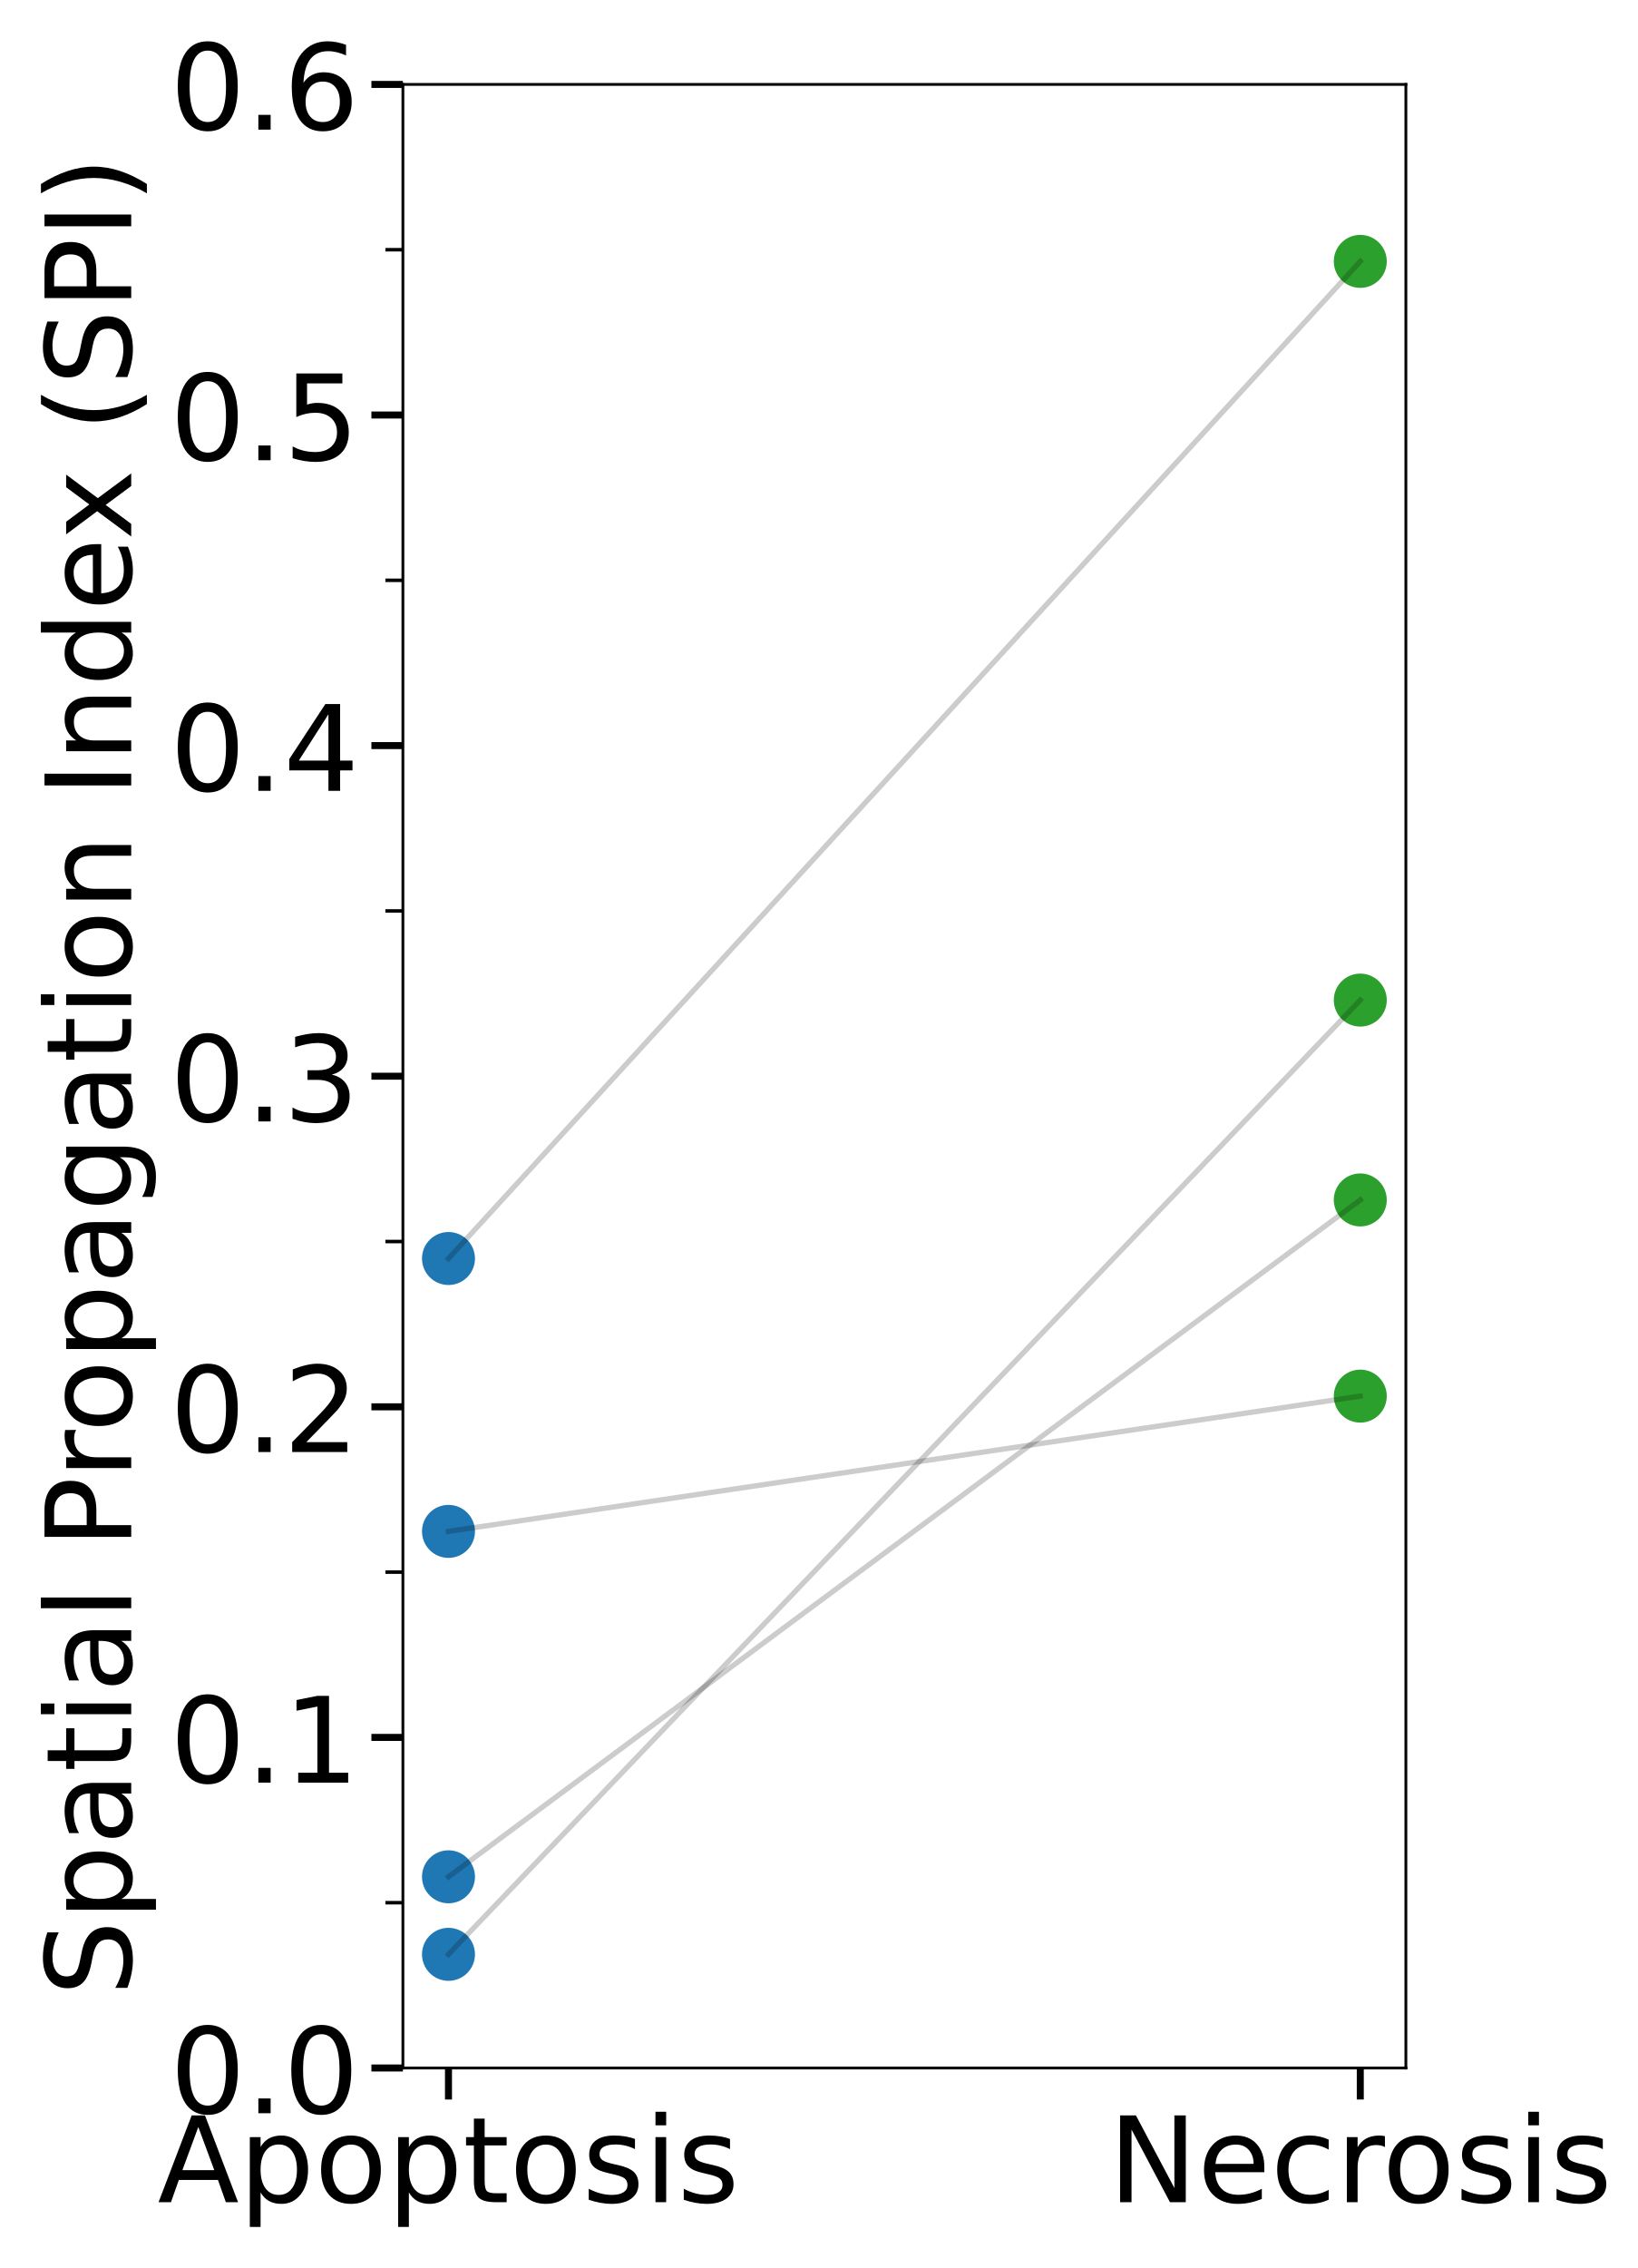
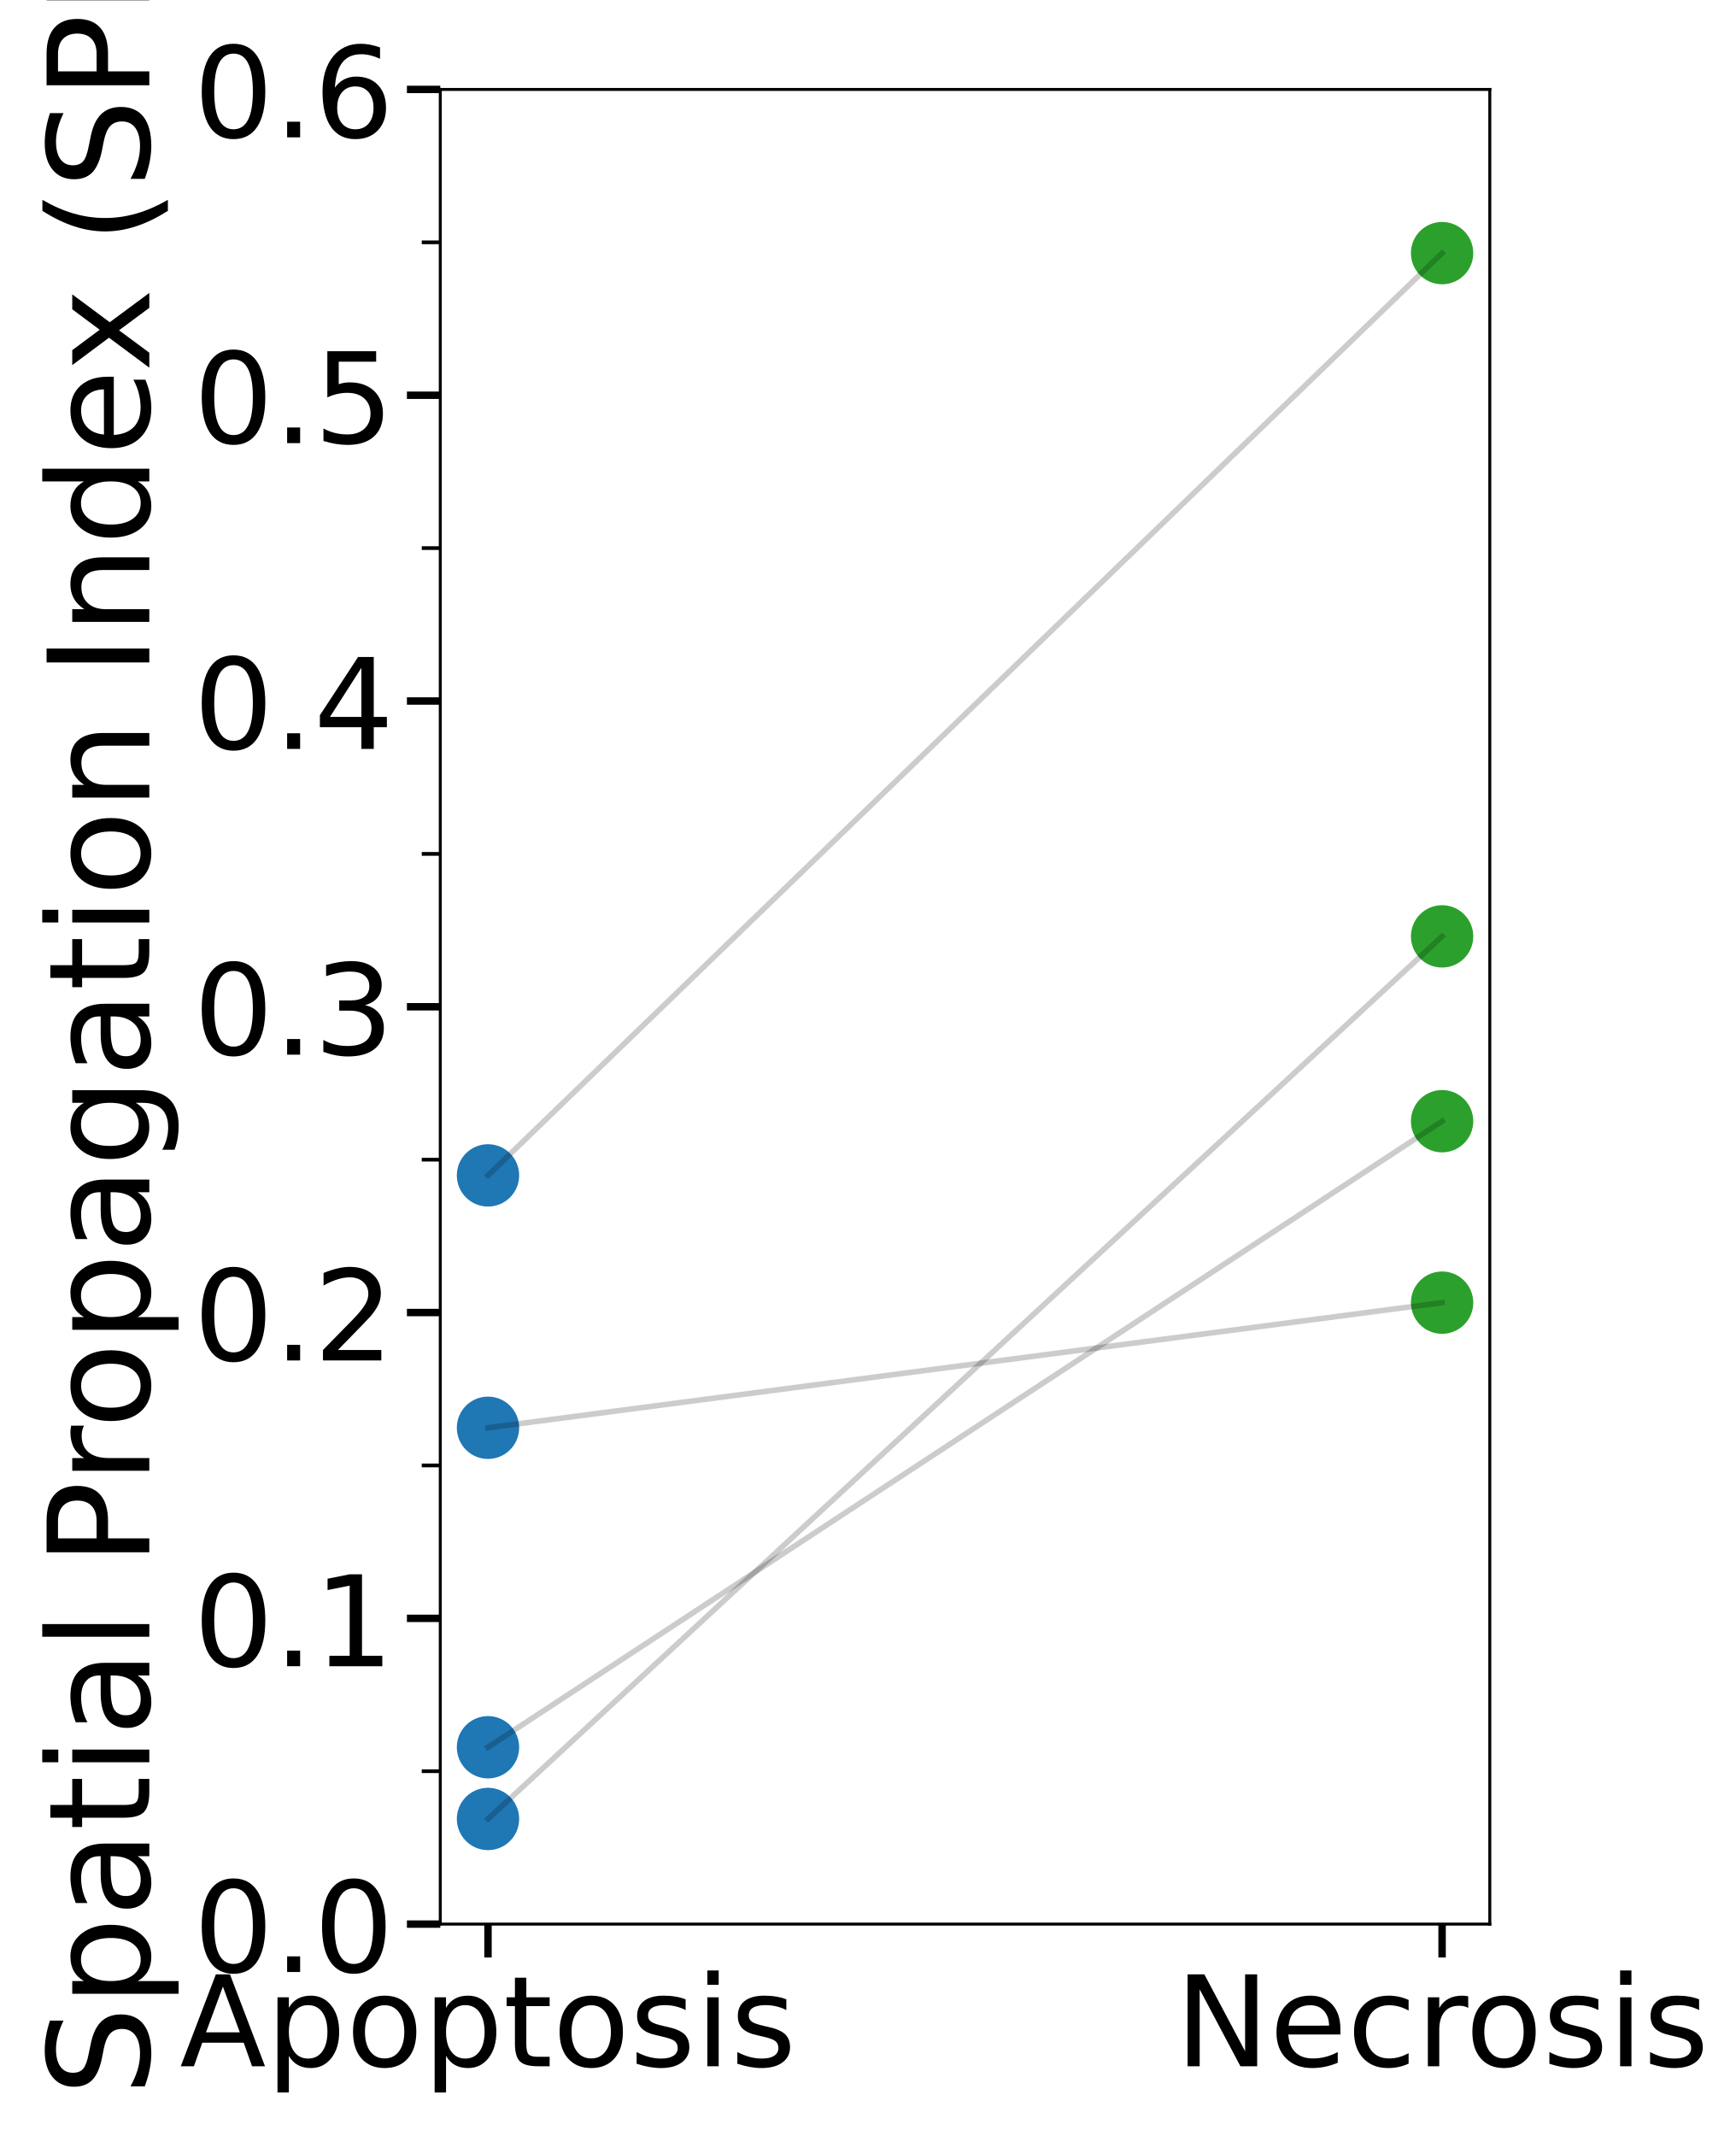
- <svg xmlns="http://www.w3.org/2000/svg" xmlns:xlink="http://www.w3.org/1999/xlink" width="468pt" height="648pt" viewBox="0 0 468 648" version="1.1">
+ <svg xmlns="http://www.w3.org/2000/svg" xmlns:xlink="http://www.w3.org/1999/xlink" width="468pt" height="576pt" viewBox="0 0 468 576" version="1.1">
  <defs>
    <style type="text/css">*{stroke-linejoin: round; stroke-linecap: butt}</style>
  </defs>
  <g id="figure_1">
    <g id="patch_1">
-       <path d="M 0 648  L 468 648  L 468 0  L 0 0  L 0 648  z " style="fill: none" />
+       <path d="M 0 576  L 468 576  L 468 0  L 0 0  L 0 576  z " style="fill: none" />
    </g>
    <g id="axes_1">
      <g id="patch_2">
-         <path d="M 115.14 590.86  L 401.776 590.86  L 401.776 24.12  L 115.14 24.12  L 115.14 590.86  z " style="fill: none" />
+         <path d="M 118.74 518.86  L 401.776 518.86  L 401.776 24.12  L 118.74 24.12  L 118.74 518.86  z " style="fill: none" />
      </g>
      <g id="PathCollection_1">
        <defs>
-           <path id="md40422383f" d="M 0 7.071  C 1.875 7.071 3.674 6.326 5 5  C 6.326 3.674 7.071 1.875 7.071 0  C 7.071 -1.875 6.326 -3.674 5 -5  C 3.674 -6.326 1.875 -7.071 0 -7.071  C -1.875 -7.071 -3.674 -6.326 -5 -5  C -6.326 -3.674 -7.071 -1.875 -7.071 0  C -7.071 1.875 -6.326 3.674 -5 5  C -3.674 6.326 -1.875 7.071 0 7.071  z " style="stroke: #1f77b4" />
+           <path id="m7f4c89b310" d="M 0 7.906  C 2.097 7.906 4.108 7.073 5.59 5.59  C 7.073 4.108 7.906 2.097 7.906 0  C 7.906 -2.097 7.073 -4.108 5.59 -5.59  C 4.108 -7.073 2.097 -7.906 0 -7.906  C -2.097 -7.906 -4.108 -7.073 -5.59 -5.59  C -7.073 -4.108 -7.906 -2.097 -7.906 0  C -7.906 2.097 -7.073 4.108 -5.59 5.59  C -4.108 7.073 -2.097 7.906 0 7.906  z " style="stroke: #1f77b4" />
        </defs>
-         <g clip-path="url(#p835b51a24d)">
-           <use xlink:href="#md40422383f" x="128.169" y="536.228" style="fill: #1f77b4; stroke: #1f77b4" />
+         <g clip-path="url(#pb3cfe4eab5)">
+           <use xlink:href="#m7f4c89b310" x="131.605" y="471.169" style="fill: #1f77b4; stroke: #1f77b4" />
        </g>
      </g>
      <g id="PathCollection_2">
        <defs>
-           <path id="m1a927a9498" d="M 0 7.071  C 1.875 7.071 3.674 6.326 5 5  C 6.326 3.674 7.071 1.875 7.071 0  C 7.071 -1.875 6.326 -3.674 5 -5  C 3.674 -6.326 1.875 -7.071 0 -7.071  C -1.875 -7.071 -3.674 -6.326 -5 -5  C -6.326 -3.674 -7.071 -1.875 -7.071 0  C -7.071 1.875 -6.326 3.674 -5 5  C -3.674 6.326 -1.875 7.071 0 7.071  z " style="stroke: #2ca02c" />
+           <path id="m12f558c09e" d="M 0 7.906  C 2.097 7.906 4.108 7.073 5.59 5.59  C 7.073 4.108 7.906 2.097 7.906 0  C 7.906 -2.097 7.073 -4.108 5.59 -5.59  C 4.108 -7.073 2.097 -7.906 0 -7.906  C -2.097 -7.906 -4.108 -7.073 -5.59 -5.59  C -7.073 -4.108 -7.906 -2.097 -7.906 0  C -7.906 2.097 -7.073 4.108 -5.59 5.59  C -4.108 7.073 -2.097 7.906 0 7.906  z " style="stroke: #2ca02c" />
        </defs>
-         <g clip-path="url(#p835b51a24d)">
-           <use xlink:href="#m1a927a9498" x="388.747" y="342.837" style="fill: #2ca02c; stroke: #2ca02c" />
+         <g clip-path="url(#pb3cfe4eab5)">
+           <use xlink:href="#m12f558c09e" x="388.911" y="302.346" style="fill: #2ca02c; stroke: #2ca02c" />
        </g>
      </g>
      <g id="PathCollection_3">
-         <g clip-path="url(#p835b51a24d)">
-           <use xlink:href="#md40422383f" x="128.169" y="437.54" style="fill: #1f77b4; stroke: #1f77b4" />
+         <g clip-path="url(#pb3cfe4eab5)">
+           <use xlink:href="#m7f4c89b310" x="131.605" y="385.018" style="fill: #1f77b4; stroke: #1f77b4" />
        </g>
      </g>
      <g id="PathCollection_4">
-         <g clip-path="url(#p835b51a24d)">
-           <use xlink:href="#m1a927a9498" x="388.747" y="398.891" style="fill: #2ca02c; stroke: #2ca02c" />
+         <g clip-path="url(#pb3cfe4eab5)">
+           <use xlink:href="#m12f558c09e" x="388.911" y="351.279" style="fill: #2ca02c; stroke: #2ca02c" />
        </g>
      </g>
      <g id="PathCollection_5">
-         <g clip-path="url(#p835b51a24d)">
-           <use xlink:href="#md40422383f" x="128.169" y="558.38" style="fill: #1f77b4; stroke: #1f77b4" />
+         <g clip-path="url(#pb3cfe4eab5)">
+           <use xlink:href="#m7f4c89b310" x="131.605" y="490.506" style="fill: #1f77b4; stroke: #1f77b4" />
        </g>
      </g>
      <g id="PathCollection_6">
-         <g clip-path="url(#p835b51a24d)">
-           <use xlink:href="#m1a927a9498" x="388.747" y="285.743" style="fill: #2ca02c; stroke: #2ca02c" />
+         <g clip-path="url(#pb3cfe4eab5)">
+           <use xlink:href="#m12f558c09e" x="388.911" y="252.506" style="fill: #2ca02c; stroke: #2ca02c" />
        </g>
      </g>
      <g id="PathCollection_7">
-         <g clip-path="url(#p835b51a24d)">
-           <use xlink:href="#md40422383f" x="128.169" y="359.574" style="fill: #1f77b4; stroke: #1f77b4" />
+         <g clip-path="url(#pb3cfe4eab5)">
+           <use xlink:href="#m7f4c89b310" x="131.605" y="316.958" style="fill: #1f77b4; stroke: #1f77b4" />
        </g>
      </g>
      <g id="PathCollection_8">
-         <g clip-path="url(#p835b51a24d)">
-           <use xlink:href="#m1a927a9498" x="388.747" y="74.68" style="fill: #2ca02c; stroke: #2ca02c" />
+         <g clip-path="url(#pb3cfe4eab5)">
+           <use xlink:href="#m12f558c09e" x="388.911" y="68.257" style="fill: #2ca02c; stroke: #2ca02c" />
        </g>
      </g>
      <g id="matplotlib.axis_1">
        <g id="xtick_1">
          <g id="line2d_1">
            <defs>
-               <path id="m84b2c36962" d="M 0 0  L 0 9  " style="stroke: #000000; stroke-width: 2" />
+               <path id="m3508941fca" d="M 0 0  L 0 9  " style="stroke: #000000; stroke-width: 2" />
            </defs>
            <g>
-               <use xlink:href="#m84b2c36962" x="128.169" y="590.86" style="stroke: #000000; stroke-width: 2" />
+               <use xlink:href="#m3508941fca" x="131.605" y="518.86" style="stroke: #000000; stroke-width: 2" />
            </g>
          </g>
          <g id="text_1">
-             <g transform="translate(45.05221 629.1947) scale(0.34 -0.34)">
+             <g transform="translate(48.48857 557.1947) scale(0.34 -0.34)">
              <defs>
                <path id="DejaVuSans-41" d="M 2188 4044  L 1331 1722  L 3047 1722  L 2188 4044  z M 1831 4666  L 2547 4666  L 4325 0  L 3669 0  L 3244 1197  L 1141 1197  L 716 0  L 50 0  L 1831 4666  z " transform="scale(0.015625)" />
                <path id="DejaVuSans-70" d="M 1159 525  L 1159 -1331  L 581 -1331  L 581 3500  L 1159 3500  L 1159 2969  Q 1341 3281 1617 3432  Q 1894 3584 2278 3584  Q 2916 3584 3314 3078  Q 3713 2572 3713 1747  Q 3713 922 3314 415  Q 2916 -91 2278 -91  Q 1894 -91 1617 61  Q 1341 213 1159 525  z M 3116 1747  Q 3116 2381 2855 2742  Q 2594 3103 2138 3103  Q 1681 3103 1420 2742  Q 1159 2381 1159 1747  Q 1159 1113 1420 752  Q 1681 391 2138 391  Q 2594 391 2855 752  Q 3116 1113 3116 1747  z " transform="scale(0.015625)" />
                <path id="DejaVuSans-6f" d="M 1959 3097  Q 1497 3097 1228 2736  Q 959 2375 959 1747  Q 959 1119 1226 758  Q 1494 397 1959 397  Q 2419 397 2687 759  Q 2956 1122 2956 1747  Q 2956 2369 2687 2733  Q 2419 3097 1959 3097  z M 1959 3584  Q 2709 3584 3137 3096  Q 3566 2609 3566 1747  Q 3566 888 3137 398  Q 2709 -91 1959 -91  Q 1206 -91 779 398  Q 353 888 353 1747  Q 353 2609 779 3096  Q 1206 3584 1959 3584  z " transform="scale(0.015625)" />
                <path id="DejaVuSans-74" d="M 1172 4494  L 1172 3500  L 2356 3500  L 2356 3053  L 1172 3053  L 1172 1153  Q 1172 725 1289 603  Q 1406 481 1766 481  L 2356 481  L 2356 0  L 1766 0  Q 1100 0 847 248  Q 594 497 594 1153  L 594 3053  L 172 3053  L 172 3500  L 594 3500  L 594 4494  L 1172 4494  z " transform="scale(0.015625)" />
                <path id="DejaVuSans-73" d="M 2834 3397  L 2834 2853  Q 2591 2978 2328 3040  Q 2066 3103 1784 3103  Q 1356 3103 1142 2972  Q 928 2841 928 2578  Q 928 2378 1081 2264  Q 1234 2150 1697 2047  L 1894 2003  Q 2506 1872 2764 1633  Q 3022 1394 3022 966  Q 3022 478 2636 193  Q 2250 -91 1575 -91  Q 1294 -91 989 -36  Q 684 19 347 128  L 347 722  Q 666 556 975 473  Q 1284 391 1588 391  Q 1994 391 2212 530  Q 2431 669 2431 922  Q 2431 1156 2273 1281  Q 2116 1406 1581 1522  L 1381 1569  Q 847 1681 609 1914  Q 372 2147 372 2553  Q 372 3047 722 3315  Q 1072 3584 1716 3584  Q 2034 3584 2315 3537  Q 2597 3491 2834 3397  z " transform="scale(0.015625)" />
                <path id="DejaVuSans-69" d="M 603 3500  L 1178 3500  L 1178 0  L 603 0  L 603 3500  z M 603 4863  L 1178 4863  L 1178 4134  L 603 4134  L 603 4863  z " transform="scale(0.015625)" />
              </defs>
              <use xlink:href="#DejaVuSans-41" />
              <use xlink:href="#DejaVuSans-70" transform="translate(68.4082 0)" />
              <use xlink:href="#DejaVuSans-6f" transform="translate(131.8848 0)" />
              <use xlink:href="#DejaVuSans-70" transform="translate(193.0664 0)" />
              <use xlink:href="#DejaVuSans-74" transform="translate(256.543 0)" />
              <use xlink:href="#DejaVuSans-6f" transform="translate(295.752 0)" />
              <use xlink:href="#DejaVuSans-73" transform="translate(356.9336 0)" />
              <use xlink:href="#DejaVuSans-69" transform="translate(409.0332 0)" />
              <use xlink:href="#DejaVuSans-73" transform="translate(436.8164 0)" />
            </g>
          </g>
        </g>
        <g id="xtick_2">
          <g id="line2d_2">
            <g>
-               <use xlink:href="#m84b2c36962" x="388.747" y="590.86" style="stroke: #000000; stroke-width: 2" />
+               <use xlink:href="#m3508941fca" x="388.911" y="518.86" style="stroke: #000000; stroke-width: 2" />
            </g>
          </g>
          <g id="text_2">
-             <g transform="translate(316.779 629.1947) scale(0.34 -0.34)">
+             <g transform="translate(316.9426 557.1947) scale(0.34 -0.34)">
              <defs>
                <path id="DejaVuSans-4e" d="M 628 4666  L 1478 4666  L 3547 763  L 3547 4666  L 4159 4666  L 4159 0  L 3309 0  L 1241 3903  L 1241 0  L 628 0  L 628 4666  z " transform="scale(0.015625)" />
                <path id="DejaVuSans-65" d="M 3597 1894  L 3597 1613  L 953 1613  Q 991 1019 1311 708  Q 1631 397 2203 397  Q 2534 397 2845 478  Q 3156 559 3463 722  L 3463 178  Q 3153 47 2828 -22  Q 2503 -91 2169 -91  Q 1331 -91 842 396  Q 353 884 353 1716  Q 353 2575 817 3079  Q 1281 3584 2069 3584  Q 2775 3584 3186 3129  Q 3597 2675 3597 1894  z M 3022 2063  Q 3016 2534 2758 2815  Q 2500 3097 2075 3097  Q 1594 3097 1305 2825  Q 1016 2553 972 2059  L 3022 2063  z " transform="scale(0.015625)" />
                <path id="DejaVuSans-63" d="M 3122 3366  L 3122 2828  Q 2878 2963 2633 3030  Q 2388 3097 2138 3097  Q 1578 3097 1268 2742  Q 959 2388 959 1747  Q 959 1106 1268 751  Q 1578 397 2138 397  Q 2388 397 2633 464  Q 2878 531 3122 666  L 3122 134  Q 2881 22 2623 -34  Q 2366 -91 2075 -91  Q 1284 -91 818 406  Q 353 903 353 1747  Q 353 2603 823 3093  Q 1294 3584 2113 3584  Q 2378 3584 2631 3529  Q 2884 3475 3122 3366  z " transform="scale(0.015625)" />
                <path id="DejaVuSans-72" d="M 2631 2963  Q 2534 3019 2420 3045  Q 2306 3072 2169 3072  Q 1681 3072 1420 2755  Q 1159 2438 1159 1844  L 1159 0  L 581 0  L 581 3500  L 1159 3500  L 1159 2956  Q 1341 3275 1631 3429  Q 1922 3584 2338 3584  Q 2397 3584 2469 3576  Q 2541 3569 2628 3553  L 2631 2963  z " transform="scale(0.015625)" />
              </defs>
              <use xlink:href="#DejaVuSans-4e" />
              <use xlink:href="#DejaVuSans-65" transform="translate(74.80469 0)" />
              <use xlink:href="#DejaVuSans-63" transform="translate(136.3281 0)" />
              <use xlink:href="#DejaVuSans-72" transform="translate(191.3086 0)" />
              <use xlink:href="#DejaVuSans-6f" transform="translate(230.1719 0)" />
              <use xlink:href="#DejaVuSans-73" transform="translate(291.3535 0)" />
              <use xlink:href="#DejaVuSans-69" transform="translate(343.4531 0)" />
              <use xlink:href="#DejaVuSans-73" transform="translate(371.2363 0)" />
            </g>
          </g>
        </g>
      </g>
      <g id="matplotlib.axis_2">
        <g id="ytick_1">
          <g id="line2d_3">
            <defs>
-               <path id="m962a1ed233" d="M 0 0  L -9 0  " style="stroke: #000000; stroke-width: 2" />
+               <path id="mea9e9e8656" d="M 0 0  L -9 0  " style="stroke: #000000; stroke-width: 2" />
            </defs>
            <g>
-               <use xlink:href="#m962a1ed233" x="115.14" y="590.86" style="stroke: #000000; stroke-width: 2" />
+               <use xlink:href="#mea9e9e8656" x="118.74" y="518.86" style="stroke: #000000; stroke-width: 2" />
            </g>
          </g>
          <g id="text_3">
-             <g transform="translate(48.56938 603.7773) scale(0.34 -0.34)">
+             <g transform="translate(52.16938 531.7773) scale(0.34 -0.34)">
              <defs>
                <path id="DejaVuSans-30" d="M 2034 4250  Q 1547 4250 1301 3770  Q 1056 3291 1056 2328  Q 1056 1369 1301 889  Q 1547 409 2034 409  Q 2525 409 2770 889  Q 3016 1369 3016 2328  Q 3016 3291 2770 3770  Q 2525 4250 2034 4250  z M 2034 4750  Q 2819 4750 3233 4129  Q 3647 3509 3647 2328  Q 3647 1150 3233 529  Q 2819 -91 2034 -91  Q 1250 -91 836 529  Q 422 1150 422 2328  Q 422 3509 836 4129  Q 1250 4750 2034 4750  z " transform="scale(0.015625)" />
                <path id="DejaVuSans-2e" d="M 684 794  L 1344 794  L 1344 0  L 684 0  L 684 794  z " transform="scale(0.015625)" />
              </defs>
              <use xlink:href="#DejaVuSans-30" />
              <use xlink:href="#DejaVuSans-2e" transform="translate(63.62305 0)" />
              <use xlink:href="#DejaVuSans-30" transform="translate(95.41016 0)" />
            </g>
          </g>
        </g>
        <g id="ytick_2">
          <g id="line2d_4">
            <g>
-               <use xlink:href="#m962a1ed233" x="115.14" y="496.403" style="stroke: #000000; stroke-width: 2" />
+               <use xlink:href="#mea9e9e8656" x="118.74" y="436.403" style="stroke: #000000; stroke-width: 2" />
            </g>
          </g>
          <g id="text_4">
-             <g transform="translate(48.56938 509.3207) scale(0.34 -0.34)">
+             <g transform="translate(52.16938 449.3207) scale(0.34 -0.34)">
              <defs>
                <path id="DejaVuSans-31" d="M 794 531  L 1825 531  L 1825 4091  L 703 3866  L 703 4441  L 1819 4666  L 2450 4666  L 2450 531  L 3481 531  L 3481 0  L 794 0  L 794 531  z " transform="scale(0.015625)" />
              </defs>
              <use xlink:href="#DejaVuSans-30" />
              <use xlink:href="#DejaVuSans-2e" transform="translate(63.62305 0)" />
              <use xlink:href="#DejaVuSans-31" transform="translate(95.41016 0)" />
            </g>
          </g>
        </g>
        <g id="ytick_3">
          <g id="line2d_5">
            <g>
-               <use xlink:href="#m962a1ed233" x="115.14" y="401.947" style="stroke: #000000; stroke-width: 2" />
+               <use xlink:href="#mea9e9e8656" x="118.74" y="353.947" style="stroke: #000000; stroke-width: 2" />
            </g>
          </g>
          <g id="text_5">
-             <g transform="translate(48.56938 414.864) scale(0.34 -0.34)">
+             <g transform="translate(52.16938 366.864) scale(0.34 -0.34)">
              <defs>
                <path id="DejaVuSans-32" d="M 1228 531  L 3431 531  L 3431 0  L 469 0  L 469 531  Q 828 903 1448 1529  Q 2069 2156 2228 2338  Q 2531 2678 2651 2914  Q 2772 3150 2772 3378  Q 2772 3750 2511 3984  Q 2250 4219 1831 4219  Q 1534 4219 1204 4116  Q 875 4013 500 3803  L 500 4441  Q 881 4594 1212 4672  Q 1544 4750 1819 4750  Q 2544 4750 2975 4387  Q 3406 4025 3406 3419  Q 3406 3131 3298 2873  Q 3191 2616 2906 2266  Q 2828 2175 2409 1742  Q 1991 1309 1228 531  z " transform="scale(0.015625)" />
              </defs>
              <use xlink:href="#DejaVuSans-30" />
              <use xlink:href="#DejaVuSans-2e" transform="translate(63.62305 0)" />
              <use xlink:href="#DejaVuSans-32" transform="translate(95.41016 0)" />
            </g>
          </g>
        </g>
        <g id="ytick_4">
          <g id="line2d_6">
            <g>
-               <use xlink:href="#m962a1ed233" x="115.14" y="307.49" style="stroke: #000000; stroke-width: 2" />
+               <use xlink:href="#mea9e9e8656" x="118.74" y="271.49" style="stroke: #000000; stroke-width: 2" />
            </g>
          </g>
          <g id="text_6">
-             <g transform="translate(48.56938 320.4073) scale(0.34 -0.34)">
+             <g transform="translate(52.16938 284.4073) scale(0.34 -0.34)">
              <defs>
                <path id="DejaVuSans-33" d="M 2597 2516  Q 3050 2419 3304 2112  Q 3559 1806 3559 1356  Q 3559 666 3084 287  Q 2609 -91 1734 -91  Q 1441 -91 1130 -33  Q 819 25 488 141  L 488 750  Q 750 597 1062 519  Q 1375 441 1716 441  Q 2309 441 2620 675  Q 2931 909 2931 1356  Q 2931 1769 2642 2001  Q 2353 2234 1838 2234  L 1294 2234  L 1294 2753  L 1863 2753  Q 2328 2753 2575 2939  Q 2822 3125 2822 3475  Q 2822 3834 2567 4026  Q 2313 4219 1838 4219  Q 1578 4219 1281 4162  Q 984 4106 628 3988  L 628 4550  Q 988 4650 1302 4700  Q 1616 4750 1894 4750  Q 2613 4750 3031 4423  Q 3450 4097 3450 3541  Q 3450 3153 3228 2886  Q 3006 2619 2597 2516  z " transform="scale(0.015625)" />
              </defs>
              <use xlink:href="#DejaVuSans-30" />
              <use xlink:href="#DejaVuSans-2e" transform="translate(63.62305 0)" />
              <use xlink:href="#DejaVuSans-33" transform="translate(95.41016 0)" />
            </g>
          </g>
        </g>
        <g id="ytick_5">
          <g id="line2d_7">
            <g>
-               <use xlink:href="#m962a1ed233" x="115.14" y="213.033" style="stroke: #000000; stroke-width: 2" />
+               <use xlink:href="#mea9e9e8656" x="118.74" y="189.033" style="stroke: #000000; stroke-width: 2" />
            </g>
          </g>
          <g id="text_7">
-             <g transform="translate(48.56938 225.9507) scale(0.34 -0.34)">
+             <g transform="translate(52.16938 201.9507) scale(0.34 -0.34)">
              <defs>
                <path id="DejaVuSans-34" d="M 2419 4116  L 825 1625  L 2419 1625  L 2419 4116  z M 2253 4666  L 3047 4666  L 3047 1625  L 3713 1625  L 3713 1100  L 3047 1100  L 3047 0  L 2419 0  L 2419 1100  L 313 1100  L 313 1709  L 2253 4666  z " transform="scale(0.015625)" />
              </defs>
              <use xlink:href="#DejaVuSans-30" />
              <use xlink:href="#DejaVuSans-2e" transform="translate(63.62305 0)" />
              <use xlink:href="#DejaVuSans-34" transform="translate(95.41016 0)" />
            </g>
          </g>
        </g>
        <g id="ytick_6">
          <g id="line2d_8">
            <g>
-               <use xlink:href="#m962a1ed233" x="115.14" y="118.577" style="stroke: #000000; stroke-width: 2" />
+               <use xlink:href="#mea9e9e8656" x="118.74" y="106.577" style="stroke: #000000; stroke-width: 2" />
            </g>
          </g>
          <g id="text_8">
-             <g transform="translate(48.56938 131.494) scale(0.34 -0.34)">
+             <g transform="translate(52.16938 119.494) scale(0.34 -0.34)">
              <defs>
                <path id="DejaVuSans-35" d="M 691 4666  L 3169 4666  L 3169 4134  L 1269 4134  L 1269 2991  Q 1406 3038 1543 3061  Q 1681 3084 1819 3084  Q 2600 3084 3056 2656  Q 3513 2228 3513 1497  Q 3513 744 3044 326  Q 2575 -91 1722 -91  Q 1428 -91 1123 -41  Q 819 9 494 109  L 494 744  Q 775 591 1075 516  Q 1375 441 1709 441  Q 2250 441 2565 725  Q 2881 1009 2881 1497  Q 2881 1984 2565 2268  Q 2250 2553 1709 2553  Q 1456 2553 1204 2497  Q 953 2441 691 2322  L 691 4666  z " transform="scale(0.015625)" />
              </defs>
              <use xlink:href="#DejaVuSans-30" />
              <use xlink:href="#DejaVuSans-2e" transform="translate(63.62305 0)" />
              <use xlink:href="#DejaVuSans-35" transform="translate(95.41016 0)" />
            </g>
          </g>
        </g>
        <g id="ytick_7">
          <g id="line2d_9">
            <g>
-               <use xlink:href="#m962a1ed233" x="115.14" y="24.12" style="stroke: #000000; stroke-width: 2" />
+               <use xlink:href="#mea9e9e8656" x="118.74" y="24.12" style="stroke: #000000; stroke-width: 2" />
            </g>
          </g>
          <g id="text_9">
-             <g transform="translate(48.56938 37.03734) scale(0.34 -0.34)">
+             <g transform="translate(52.16938 37.03734) scale(0.34 -0.34)">
              <defs>
                <path id="DejaVuSans-36" d="M 2113 2584  Q 1688 2584 1439 2293  Q 1191 2003 1191 1497  Q 1191 994 1439 701  Q 1688 409 2113 409  Q 2538 409 2786 701  Q 3034 994 3034 1497  Q 3034 2003 2786 2293  Q 2538 2584 2113 2584  z M 3366 4563  L 3366 3988  Q 3128 4100 2886 4159  Q 2644 4219 2406 4219  Q 1781 4219 1451 3797  Q 1122 3375 1075 2522  Q 1259 2794 1537 2939  Q 1816 3084 2150 3084  Q 2853 3084 3261 2657  Q 3669 2231 3669 1497  Q 3669 778 3244 343  Q 2819 -91 2113 -91  Q 1303 -91 875 529  Q 447 1150 447 2328  Q 447 3434 972 4092  Q 1497 4750 2381 4750  Q 2619 4750 2861 4703  Q 3103 4656 3366 4563  z " transform="scale(0.015625)" />
              </defs>
              <use xlink:href="#DejaVuSans-30" />
              <use xlink:href="#DejaVuSans-2e" transform="translate(63.62305 0)" />
              <use xlink:href="#DejaVuSans-36" transform="translate(95.41016 0)" />
            </g>
          </g>
        </g>
        <g id="ytick_8">
          <g id="line2d_10">
            <defs>
-               <path id="m1c82b01209" d="M 0 0  L -5 0  " style="stroke: #000000" />
+               <path id="m6299a0d4f0" d="M 0 0  L -5 0  " style="stroke: #000000" />
            </defs>
            <g>
-               <use xlink:href="#m1c82b01209" x="115.14" y="543.632" style="stroke: #000000" />
+               <use xlink:href="#m6299a0d4f0" x="118.74" y="477.632" style="stroke: #000000" />
            </g>
          </g>
        </g>
        <g id="ytick_9">
          <g id="line2d_11">
            <g>
-               <use xlink:href="#m1c82b01209" x="115.14" y="449.175" style="stroke: #000000" />
+               <use xlink:href="#m6299a0d4f0" x="118.74" y="395.175" style="stroke: #000000" />
            </g>
          </g>
        </g>
        <g id="ytick_10">
          <g id="line2d_12">
            <g>
-               <use xlink:href="#m1c82b01209" x="115.14" y="354.718" style="stroke: #000000" />
+               <use xlink:href="#m6299a0d4f0" x="118.74" y="312.718" style="stroke: #000000" />
            </g>
          </g>
        </g>
        <g id="ytick_11">
          <g id="line2d_13">
            <g>
-               <use xlink:href="#m1c82b01209" x="115.14" y="260.262" style="stroke: #000000" />
+               <use xlink:href="#m6299a0d4f0" x="118.74" y="230.262" style="stroke: #000000" />
            </g>
          </g>
        </g>
        <g id="ytick_12">
          <g id="line2d_14">
            <g>
-               <use xlink:href="#m1c82b01209" x="115.14" y="165.805" style="stroke: #000000" />
+               <use xlink:href="#m6299a0d4f0" x="118.74" y="147.805" style="stroke: #000000" />
            </g>
          </g>
        </g>
        <g id="ytick_13">
          <g id="line2d_15">
            <g>
-               <use xlink:href="#m1c82b01209" x="115.14" y="71.348" style="stroke: #000000" />
+               <use xlink:href="#m6299a0d4f0" x="118.74" y="65.348" style="stroke: #000000" />
            </g>
          </g>
        </g>
        <g id="text_10">
-           <g transform="translate(37.49844 570.302) rotate(-90) scale(0.34 -0.34)">
+           <g transform="translate(40.26656 565.2211) rotate(-90) scale(0.38 -0.38)">
            <defs>
              <path id="DejaVuSans-53" d="M 3425 4513  L 3425 3897  Q 3066 4069 2747 4153  Q 2428 4238 2131 4238  Q 1616 4238 1336 4038  Q 1056 3838 1056 3469  Q 1056 3159 1242 3001  Q 1428 2844 1947 2747  L 2328 2669  Q 3034 2534 3370 2195  Q 3706 1856 3706 1288  Q 3706 609 3251 259  Q 2797 -91 1919 -91  Q 1588 -91 1214 -16  Q 841 59 441 206  L 441 856  Q 825 641 1194 531  Q 1563 422 1919 422  Q 2459 422 2753 634  Q 3047 847 3047 1241  Q 3047 1584 2836 1778  Q 2625 1972 2144 2069  L 1759 2144  Q 1053 2284 737 2584  Q 422 2884 422 3419  Q 422 4038 858 4394  Q 1294 4750 2059 4750  Q 2388 4750 2728 4690  Q 3069 4631 3425 4513  z " transform="scale(0.015625)" />
              <path id="DejaVuSans-61" d="M 2194 1759  Q 1497 1759 1228 1600  Q 959 1441 959 1056  Q 959 750 1161 570  Q 1363 391 1709 391  Q 2188 391 2477 730  Q 2766 1069 2766 1631  L 2766 1759  L 2194 1759  z M 3341 1997  L 3341 0  L 2766 0  L 2766 531  Q 2569 213 2275 61  Q 1981 -91 1556 -91  Q 1019 -91 701 211  Q 384 513 384 1019  Q 384 1609 779 1909  Q 1175 2209 1959 2209  L 2766 2209  L 2766 2266  Q 2766 2663 2505 2880  Q 2244 3097 1772 3097  Q 1472 3097 1187 3025  Q 903 2953 641 2809  L 641 3341  Q 956 3463 1253 3523  Q 1550 3584 1831 3584  Q 2591 3584 2966 3190  Q 3341 2797 3341 1997  z " transform="scale(0.015625)" />
              <path id="DejaVuSans-6c" d="M 603 4863  L 1178 4863  L 1178 0  L 603 0  L 603 4863  z " transform="scale(0.015625)" />
              <path id="DejaVuSans-20" transform="scale(0.015625)" />
              <path id="DejaVuSans-50" d="M 1259 4147  L 1259 2394  L 2053 2394  Q 2494 2394 2734 2622  Q 2975 2850 2975 3272  Q 2975 3691 2734 3919  Q 2494 4147 2053 4147  L 1259 4147  z M 628 4666  L 2053 4666  Q 2838 4666 3239 4311  Q 3641 3956 3641 3272  Q 3641 2581 3239 2228  Q 2838 1875 2053 1875  L 1259 1875  L 1259 0  L 628 0  L 628 4666  z " transform="scale(0.015625)" />
              <path id="DejaVuSans-67" d="M 2906 1791  Q 2906 2416 2648 2759  Q 2391 3103 1925 3103  Q 1463 3103 1205 2759  Q 947 2416 947 1791  Q 947 1169 1205 825  Q 1463 481 1925 481  Q 2391 481 2648 825  Q 2906 1169 2906 1791  z M 3481 434  Q 3481 -459 3084 -895  Q 2688 -1331 1869 -1331  Q 1566 -1331 1297 -1286  Q 1028 -1241 775 -1147  L 775 -588  Q 1028 -725 1275 -790  Q 1522 -856 1778 -856  Q 2344 -856 2625 -561  Q 2906 -266 2906 331  L 2906 616  Q 2728 306 2450 153  Q 2172 0 1784 0  Q 1141 0 747 490  Q 353 981 353 1791  Q 353 2603 747 3093  Q 1141 3584 1784 3584  Q 2172 3584 2450 3431  Q 2728 3278 2906 2969  L 2906 3500  L 3481 3500  L 3481 434  z " transform="scale(0.015625)" />
              <path id="DejaVuSans-6e" d="M 3513 2113  L 3513 0  L 2938 0  L 2938 2094  Q 2938 2591 2744 2837  Q 2550 3084 2163 3084  Q 1697 3084 1428 2787  Q 1159 2491 1159 1978  L 1159 0  L 581 0  L 581 3500  L 1159 3500  L 1159 2956  Q 1366 3272 1645 3428  Q 1925 3584 2291 3584  Q 2894 3584 3203 3211  Q 3513 2838 3513 2113  z " transform="scale(0.015625)" />
              <path id="DejaVuSans-49" d="M 628 4666  L 1259 4666  L 1259 0  L 628 0  L 628 4666  z " transform="scale(0.015625)" />
              <path id="DejaVuSans-64" d="M 2906 2969  L 2906 4863  L 3481 4863  L 3481 0  L 2906 0  L 2906 525  Q 2725 213 2448 61  Q 2172 -91 1784 -91  Q 1150 -91 751 415  Q 353 922 353 1747  Q 353 2572 751 3078  Q 1150 3584 1784 3584  Q 2172 3584 2448 3432  Q 2725 3281 2906 2969  z M 947 1747  Q 947 1113 1208 752  Q 1469 391 1925 391  Q 2381 391 2643 752  Q 2906 1113 2906 1747  Q 2906 2381 2643 2742  Q 2381 3103 1925 3103  Q 1469 3103 1208 2742  Q 947 2381 947 1747  z " transform="scale(0.015625)" />
              <path id="DejaVuSans-78" d="M 3513 3500  L 2247 1797  L 3578 0  L 2900 0  L 1881 1375  L 863 0  L 184 0  L 1544 1831  L 300 3500  L 978 3500  L 1906 2253  L 2834 3500  L 3513 3500  z " transform="scale(0.015625)" />
              <path id="DejaVuSans-28" d="M 1984 4856  Q 1566 4138 1362 3434  Q 1159 2731 1159 2009  Q 1159 1288 1364 580  Q 1569 -128 1984 -844  L 1484 -844  Q 1016 -109 783 600  Q 550 1309 550 2009  Q 550 2706 781 3412  Q 1013 4119 1484 4856  L 1984 4856  z " transform="scale(0.015625)" />
              <path id="DejaVuSans-29" d="M 513 4856  L 1013 4856  Q 1481 4119 1714 3412  Q 1947 2706 1947 2009  Q 1947 1309 1714 600  Q 1481 -109 1013 -844  L 513 -844  Q 928 -128 1133 580  Q 1338 1288 1338 2009  Q 1338 2731 1133 3434  Q 928 4138 513 4856  z " transform="scale(0.015625)" />
            </defs>
            <use xlink:href="#DejaVuSans-53" />
            <use xlink:href="#DejaVuSans-70" transform="translate(63.47656 0)" />
            <use xlink:href="#DejaVuSans-61" transform="translate(126.9531 0)" />
            <use xlink:href="#DejaVuSans-74" transform="translate(188.2324 0)" />
            <use xlink:href="#DejaVuSans-69" transform="translate(227.4414 0)" />
            <use xlink:href="#DejaVuSans-61" transform="translate(255.2246 0)" />
            <use xlink:href="#DejaVuSans-6c" transform="translate(316.5039 0)" />
            <use xlink:href="#DejaVuSans-20" transform="translate(344.2871 0)" />
            <use xlink:href="#DejaVuSans-50" transform="translate(376.0742 0)" />
            <use xlink:href="#DejaVuSans-72" transform="translate(434.627 0)" />
            <use xlink:href="#DejaVuSans-6f" transform="translate(473.4902 0)" />
            <use xlink:href="#DejaVuSans-70" transform="translate(534.6719 0)" />
            <use xlink:href="#DejaVuSans-61" transform="translate(598.1484 0)" />
            <use xlink:href="#DejaVuSans-67" transform="translate(659.4277 0)" />
            <use xlink:href="#DejaVuSans-61" transform="translate(722.9043 0)" />
            <use xlink:href="#DejaVuSans-74" transform="translate(784.1836 0)" />
            <use xlink:href="#DejaVuSans-69" transform="translate(823.3926 0)" />
            <use xlink:href="#DejaVuSans-6f" transform="translate(851.1758 0)" />
            <use xlink:href="#DejaVuSans-6e" transform="translate(912.3574 0)" />
            <use xlink:href="#DejaVuSans-20" transform="translate(975.7363 0)" />
            <use xlink:href="#DejaVuSans-49" transform="translate(1007.523 0)" />
            <use xlink:href="#DejaVuSans-6e" transform="translate(1037.016 0)" />
            <use xlink:href="#DejaVuSans-64" transform="translate(1100.395 0)" />
            <use xlink:href="#DejaVuSans-65" transform="translate(1163.871 0)" />
            <use xlink:href="#DejaVuSans-78" transform="translate(1223.645 0)" />
            <use xlink:href="#DejaVuSans-20" transform="translate(1282.824 0)" />
            <use xlink:href="#DejaVuSans-28" transform="translate(1314.611 0)" />
            <use xlink:href="#DejaVuSans-53" transform="translate(1353.625 0)" />
            <use xlink:href="#DejaVuSans-50" transform="translate(1417.102 0)" />
            <use xlink:href="#DejaVuSans-49" transform="translate(1477.404 0)" />
            <use xlink:href="#DejaVuSans-29" transform="translate(1506.896 0)" />
          </g>
        </g>
      </g>
      <g id="line2d_16">
-         <path d="M 128.169 536.228  L 388.747 342.837  " clip-path="url(#p835b51a24d)" style="fill: none; stroke: #000000; stroke-opacity: 0.2; stroke-width: 1.5; stroke-linecap: square" />
+         <path d="M 131.605 471.169  L 388.911 302.346  " clip-path="url(#pb3cfe4eab5)" style="fill: none; stroke: #000000; stroke-opacity: 0.2; stroke-width: 1.5; stroke-linecap: square" />
      </g>
      <g id="line2d_17">
-         <path d="M 128.169 437.54  L 388.747 398.891  " clip-path="url(#p835b51a24d)" style="fill: none; stroke: #000000; stroke-opacity: 0.2; stroke-width: 1.5; stroke-linecap: square" />
+         <path d="M 131.605 385.018  L 388.911 351.279  " clip-path="url(#pb3cfe4eab5)" style="fill: none; stroke: #000000; stroke-opacity: 0.2; stroke-width: 1.5; stroke-linecap: square" />
      </g>
      <g id="line2d_18">
-         <path d="M 128.169 558.38  L 388.747 285.743  " clip-path="url(#p835b51a24d)" style="fill: none; stroke: #000000; stroke-opacity: 0.2; stroke-width: 1.5; stroke-linecap: square" />
+         <path d="M 131.605 490.506  L 388.911 252.506  " clip-path="url(#pb3cfe4eab5)" style="fill: none; stroke: #000000; stroke-opacity: 0.2; stroke-width: 1.5; stroke-linecap: square" />
      </g>
      <g id="line2d_19">
-         <path d="M 128.169 359.574  L 388.747 74.68  " clip-path="url(#p835b51a24d)" style="fill: none; stroke: #000000; stroke-opacity: 0.2; stroke-width: 1.5; stroke-linecap: square" />
+         <path d="M 131.605 316.958  L 388.911 68.257  " clip-path="url(#pb3cfe4eab5)" style="fill: none; stroke: #000000; stroke-opacity: 0.2; stroke-width: 1.5; stroke-linecap: square" />
      </g>
      <g id="patch_3">
-         <path d="M 115.14 590.86  L 115.14 24.12  " style="fill: none; stroke: #000000; stroke-width: 0.8; stroke-linejoin: miter; stroke-linecap: square" />
+         <path d="M 118.74 518.86  L 118.74 24.12  " style="fill: none; stroke: #000000; stroke-width: 0.8; stroke-linejoin: miter; stroke-linecap: square" />
      </g>
      <g id="patch_4">
-         <path d="M 401.776 590.86  L 401.776 24.12  " style="fill: none; stroke: #000000; stroke-width: 0.8; stroke-linejoin: miter; stroke-linecap: square" />
+         <path d="M 401.776 518.86  L 401.776 24.12  " style="fill: none; stroke: #000000; stroke-width: 0.8; stroke-linejoin: miter; stroke-linecap: square" />
      </g>
      <g id="patch_5">
-         <path d="M 115.14 590.86  L 401.776 590.86  " style="fill: none; stroke: #000000; stroke-width: 0.8; stroke-linejoin: miter; stroke-linecap: square" />
+         <path d="M 118.74 518.86  L 401.776 518.86  " style="fill: none; stroke: #000000; stroke-width: 0.8; stroke-linejoin: miter; stroke-linecap: square" />
      </g>
      <g id="patch_6">
-         <path d="M 115.14 24.12  L 401.776 24.12  " style="fill: none; stroke: #000000; stroke-width: 0.8; stroke-linejoin: miter; stroke-linecap: square" />
+         <path d="M 118.74 24.12  L 401.776 24.12  " style="fill: none; stroke: #000000; stroke-width: 0.8; stroke-linejoin: miter; stroke-linecap: square" />
      </g>
    </g>
  </g>
  <defs>
-     <clipPath id="p835b51a24d">
-       <rect x="115.14" y="24.12" width="286.636" height="566.74" />
+     <clipPath id="pb3cfe4eab5">
+       <rect x="118.74" y="24.12" width="283.036" height="494.74" />
    </clipPath>
  </defs>
</svg>
